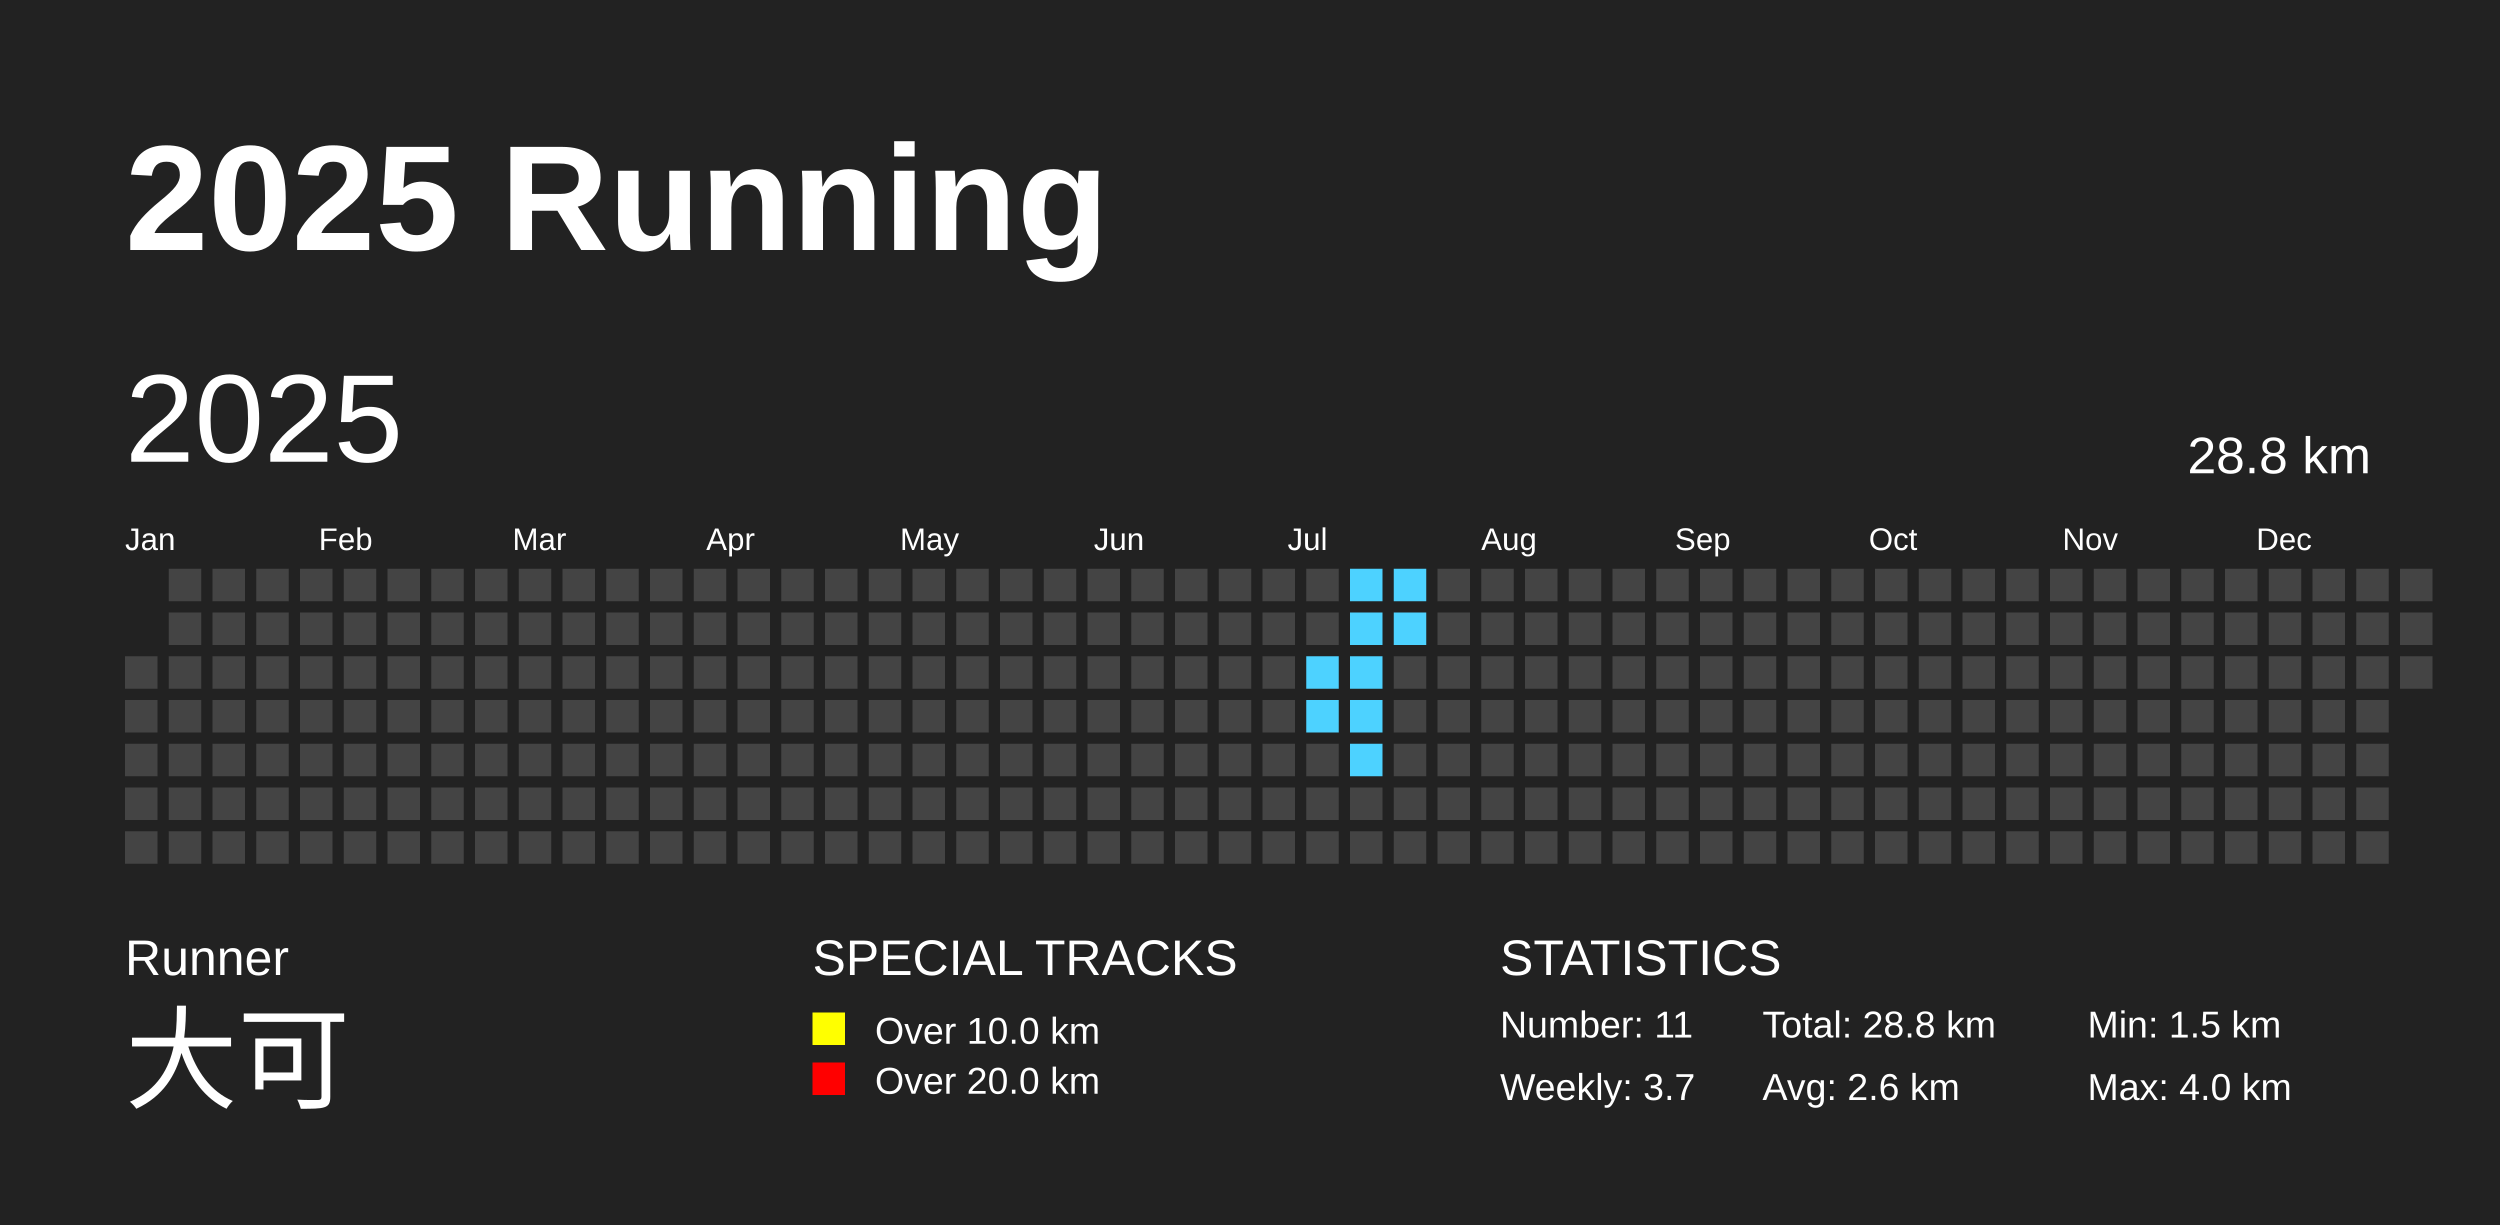
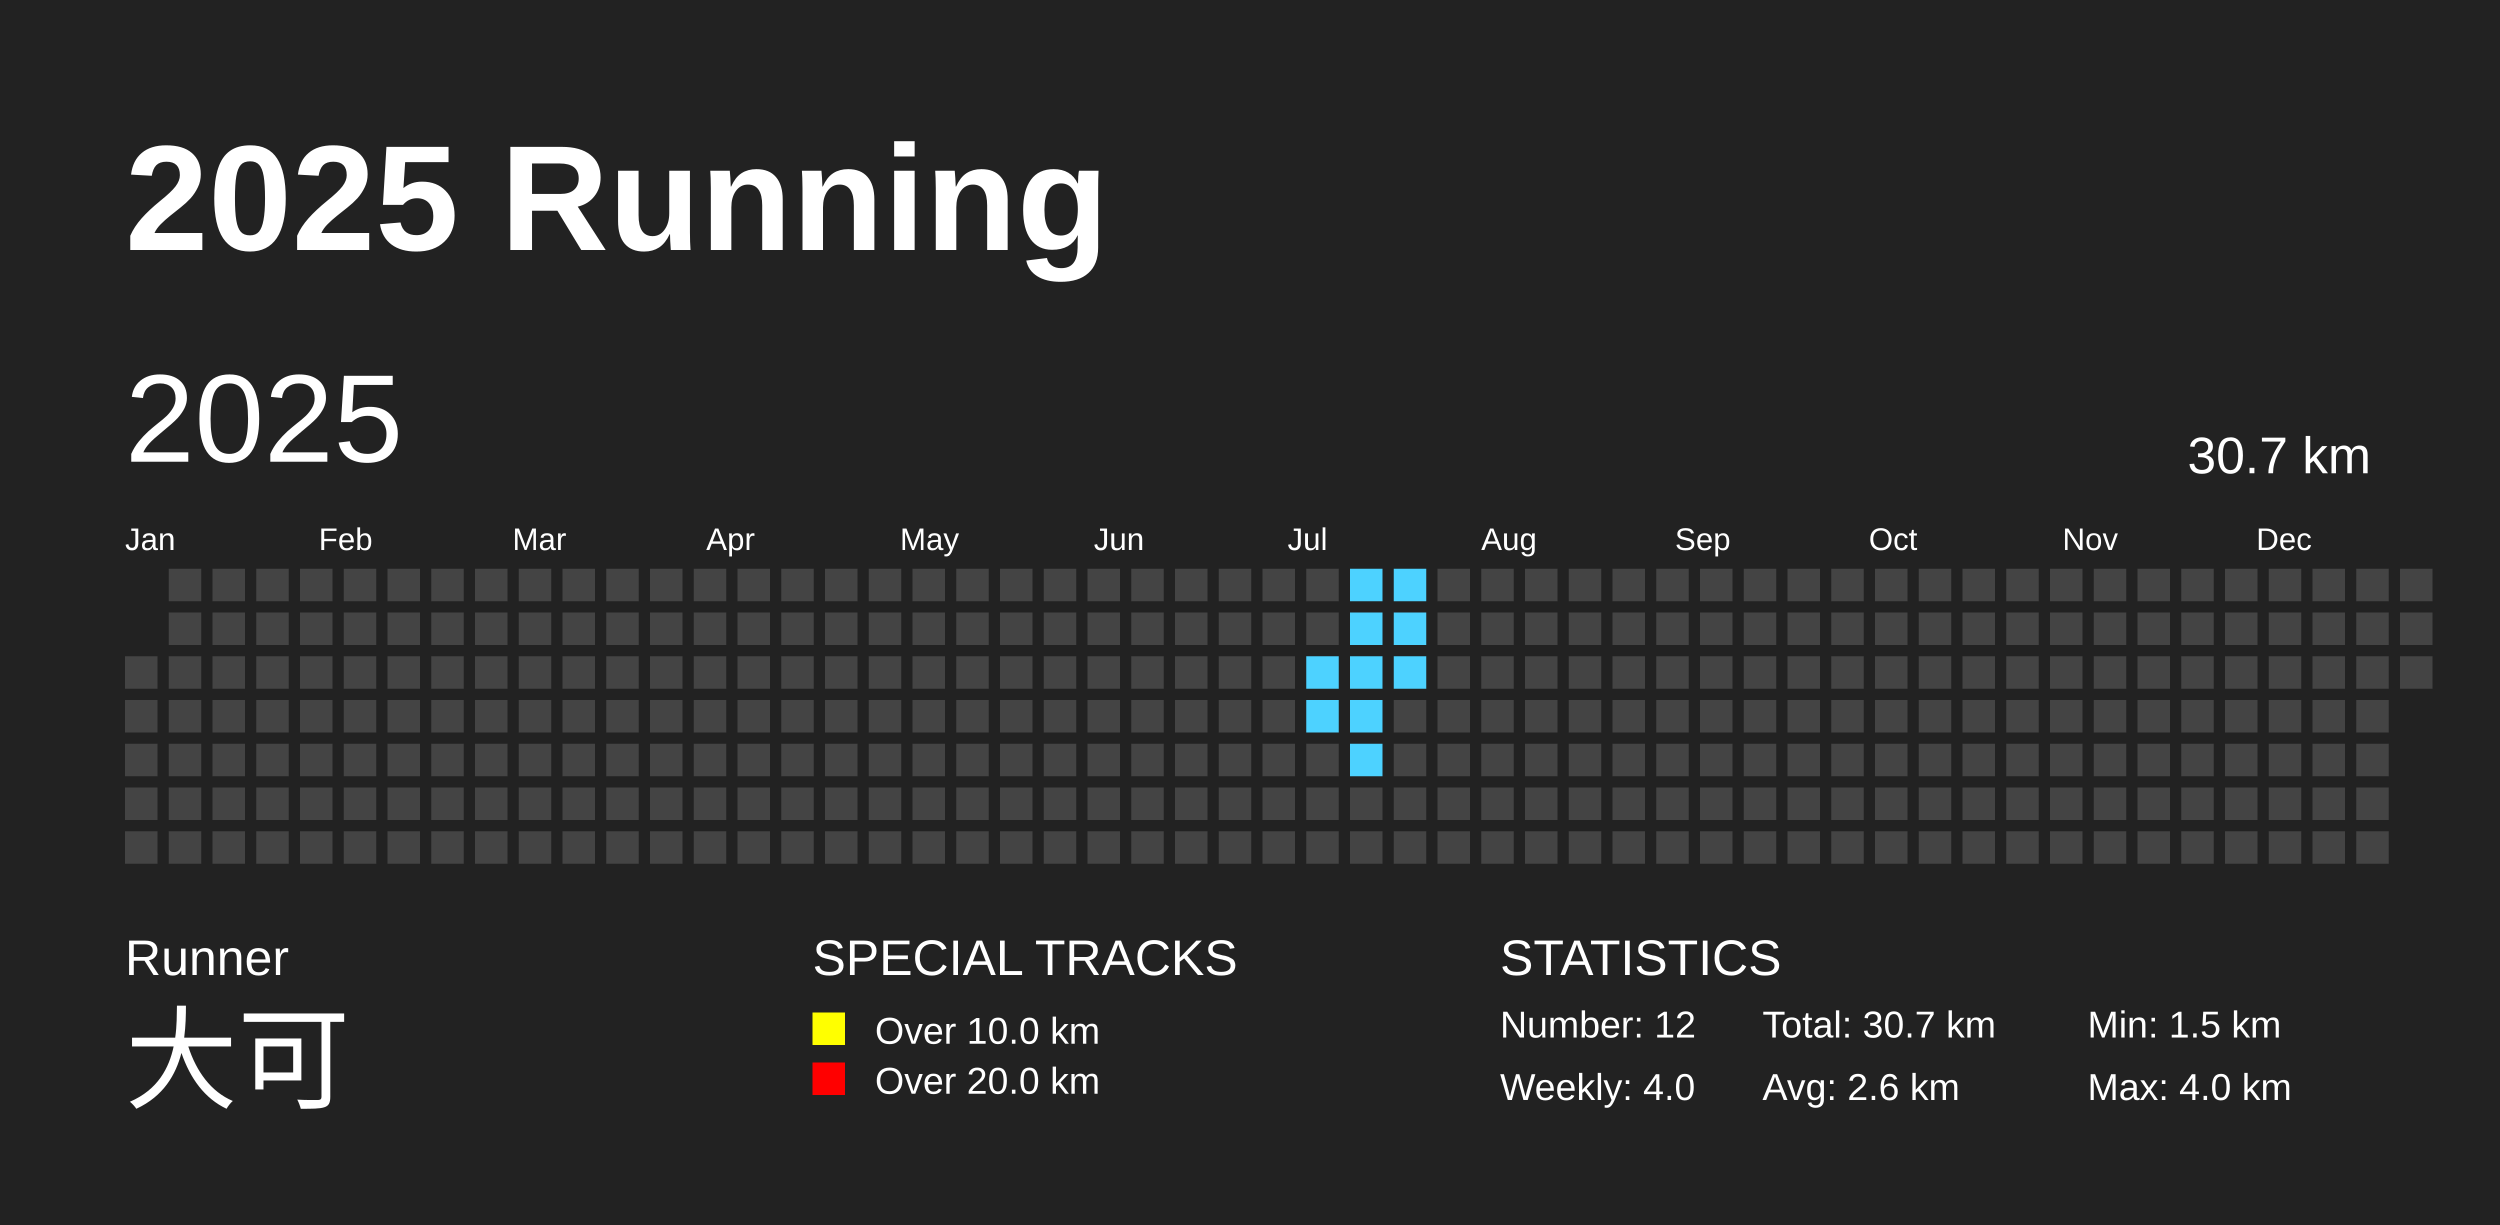
<svg xmlns="http://www.w3.org/2000/svg" baseProfile="full" height="98mm" version="1.1" viewBox="0,0,200,98" width="200mm">
  <defs />
  <rect fill="#222222" height="98" width="200" x="0" y="0" />
  <text fill="#FFFFFF" style="font-size:12px; font-family:Arial; font-weight:bold;" x="10" y="20">2025 Running</text>
  <text fill="#FFFFFF" style="font-size:4px; font-family:Arial" x="10" y="78">Runner</text>
  <text fill="#FFFFFF" style="font-size:9px; font-family:Arial" x="10" y="88">大可</text>
  <text fill="#FFFFFF" style="font-size:4px; font-family:Arial" x="65" y="78">SPECIAL TRACKS</text>
  <rect fill="yellow" height="2.6" width="2.6" x="65" y="81" />
  <text fill="#FFFFFF" style="font-size:3px; font-family:Arial" x="70" y="83.5">Over 10.0 km</text>
  <rect fill="red" height="2.6" width="2.6" x="65" y="85" />
  <text fill="#FFFFFF" style="font-size:3px; font-family:Arial" x="70" y="87.5">Over 20.0 km</text>
  <text fill="#FFFFFF" style="font-size:4px; font-family:Arial" x="120" y="78">STATISTICS</text>
-   <text fill="#FFFFFF" style="font-size:3px; font-family:Arial" x="120" y="83">Number: 11</text>
-   <text fill="#FFFFFF" style="font-size:3px; font-family:Arial" x="120" y="88">Weekly: 3.7</text>
-   <text fill="#FFFFFF" style="font-size:3px; font-family:Arial" x="141" y="83">Total: 28.8 km</text>
+   <text fill="#FFFFFF" style="font-size:3px; font-family:Arial" x="120" y="83">Number: 12</text>
+   <text fill="#FFFFFF" style="font-size:3px; font-family:Arial" x="120" y="88">Weekly: 4.0</text>
+   <text fill="#FFFFFF" style="font-size:3px; font-family:Arial" x="141" y="83">Total: 30.7 km</text>
  <text fill="#FFFFFF" style="font-size:3px; font-family:Arial" x="141" y="88">Avg: 2.6 km</text>
  <text fill="#FFFFFF" style="font-size:3px; font-family:Arial" x="167" y="83">Min: 1.5 km</text>
  <text fill="#FFFFFF" style="font-size:3px; font-family:Arial" x="167" y="88">Max: 4.0 km</text>
  <text dominant-baseline="hanging" fill="#FFFFFF" style="font-size:10.0px; font-family:Arial;" x="10" y="30">2025</text>
-   <text dominant-baseline="hanging" fill="#FFFFFF" style="font-size:4.125px; font-family:Arial;" x="175" y="35">28.8 km</text>
+   <text dominant-baseline="hanging" fill="#FFFFFF" style="font-size:4.125px; font-family:Arial;" x="175" y="35">30.7 km</text>
  <text fill="#FFFFFF" style="font-size:2.5px; font-family:Arial" x="10.0" y="44">Jan</text>
  <text fill="#FFFFFF" style="font-size:2.5px; font-family:Arial" x="25.5" y="44">Feb</text>
  <text fill="#FFFFFF" style="font-size:2.5px; font-family:Arial" x="41.0" y="44">Mar</text>
  <text fill="#FFFFFF" style="font-size:2.5px; font-family:Arial" x="56.5" y="44">Apr</text>
  <text fill="#FFFFFF" style="font-size:2.5px; font-family:Arial" x="72.0" y="44">May</text>
  <text fill="#FFFFFF" style="font-size:2.5px; font-family:Arial" x="87.5" y="44">Jun</text>
  <text fill="#FFFFFF" style="font-size:2.5px; font-family:Arial" x="103.0" y="44">Jul</text>
  <text fill="#FFFFFF" style="font-size:2.5px; font-family:Arial" x="118.5" y="44">Aug</text>
  <text fill="#FFFFFF" style="font-size:2.5px; font-family:Arial" x="134.0" y="44">Sep</text>
  <text fill="#FFFFFF" style="font-size:2.5px; font-family:Arial" x="149.5" y="44">Oct</text>
  <text fill="#FFFFFF" style="font-size:2.5px; font-family:Arial" x="165.0" y="44">Nov</text>
  <text fill="#FFFFFF" style="font-size:2.5px; font-family:Arial" x="180.5" y="44">Dec</text>
  <rect fill="#444444" height="2.6" width="2.6" x="10.0" y="52.5" />
  <rect fill="#444444" height="2.6" width="2.6" x="10.0" y="56.0" />
  <rect fill="#444444" height="2.6" width="2.6" x="10.0" y="59.5" />
  <rect fill="#444444" height="2.6" width="2.6" x="10.0" y="63.0" />
  <rect fill="#444444" height="2.6" width="2.6" x="10.0" y="66.5" />
  <rect fill="#444444" height="2.6" width="2.6" x="13.5" y="45.5" />
  <rect fill="#444444" height="2.6" width="2.6" x="13.5" y="49.0" />
  <rect fill="#444444" height="2.6" width="2.6" x="13.5" y="52.5" />
  <rect fill="#444444" height="2.6" width="2.6" x="13.5" y="56.0" />
  <rect fill="#444444" height="2.6" width="2.6" x="13.5" y="59.5" />
  <rect fill="#444444" height="2.6" width="2.6" x="13.5" y="63.0" />
  <rect fill="#444444" height="2.6" width="2.6" x="13.5" y="66.5" />
  <rect fill="#444444" height="2.6" width="2.6" x="17.0" y="45.5" />
  <rect fill="#444444" height="2.6" width="2.6" x="17.0" y="49.0" />
  <rect fill="#444444" height="2.6" width="2.6" x="17.0" y="52.5" />
  <rect fill="#444444" height="2.6" width="2.6" x="17.0" y="56.0" />
  <rect fill="#444444" height="2.6" width="2.6" x="17.0" y="59.5" />
  <rect fill="#444444" height="2.6" width="2.6" x="17.0" y="63.0" />
  <rect fill="#444444" height="2.6" width="2.6" x="17.0" y="66.5" />
  <rect fill="#444444" height="2.6" width="2.6" x="20.5" y="45.5" />
  <rect fill="#444444" height="2.6" width="2.6" x="20.5" y="49.0" />
  <rect fill="#444444" height="2.6" width="2.6" x="20.5" y="52.5" />
  <rect fill="#444444" height="2.6" width="2.6" x="20.5" y="56.0" />
  <rect fill="#444444" height="2.6" width="2.6" x="20.5" y="59.5" />
  <rect fill="#444444" height="2.6" width="2.6" x="20.5" y="63.0" />
  <rect fill="#444444" height="2.6" width="2.6" x="20.5" y="66.5" />
  <rect fill="#444444" height="2.6" width="2.6" x="24.0" y="45.5" />
  <rect fill="#444444" height="2.6" width="2.6" x="24.0" y="49.0" />
  <rect fill="#444444" height="2.6" width="2.6" x="24.0" y="52.5" />
  <rect fill="#444444" height="2.6" width="2.6" x="24.0" y="56.0" />
  <rect fill="#444444" height="2.6" width="2.6" x="24.0" y="59.5" />
  <rect fill="#444444" height="2.6" width="2.6" x="24.0" y="63.0" />
  <rect fill="#444444" height="2.6" width="2.6" x="24.0" y="66.5" />
  <rect fill="#444444" height="2.6" width="2.6" x="27.5" y="45.5" />
  <rect fill="#444444" height="2.6" width="2.6" x="27.5" y="49.0" />
  <rect fill="#444444" height="2.6" width="2.6" x="27.5" y="52.5" />
  <rect fill="#444444" height="2.6" width="2.6" x="27.5" y="56.0" />
  <rect fill="#444444" height="2.6" width="2.6" x="27.5" y="59.5" />
  <rect fill="#444444" height="2.6" width="2.6" x="27.5" y="63.0" />
  <rect fill="#444444" height="2.6" width="2.6" x="27.5" y="66.5" />
  <rect fill="#444444" height="2.6" width="2.6" x="31.0" y="45.5" />
  <rect fill="#444444" height="2.6" width="2.6" x="31.0" y="49.0" />
  <rect fill="#444444" height="2.6" width="2.6" x="31.0" y="52.5" />
  <rect fill="#444444" height="2.6" width="2.6" x="31.0" y="56.0" />
  <rect fill="#444444" height="2.6" width="2.6" x="31.0" y="59.5" />
  <rect fill="#444444" height="2.6" width="2.6" x="31.0" y="63.0" />
  <rect fill="#444444" height="2.6" width="2.6" x="31.0" y="66.5" />
  <rect fill="#444444" height="2.6" width="2.6" x="34.5" y="45.5" />
  <rect fill="#444444" height="2.6" width="2.6" x="34.5" y="49.0" />
  <rect fill="#444444" height="2.6" width="2.6" x="34.5" y="52.5" />
  <rect fill="#444444" height="2.6" width="2.6" x="34.5" y="56.0" />
  <rect fill="#444444" height="2.6" width="2.6" x="34.5" y="59.5" />
  <rect fill="#444444" height="2.6" width="2.6" x="34.5" y="63.0" />
  <rect fill="#444444" height="2.6" width="2.6" x="34.5" y="66.5" />
  <rect fill="#444444" height="2.6" width="2.6" x="38.0" y="45.5" />
  <rect fill="#444444" height="2.6" width="2.6" x="38.0" y="49.0" />
  <rect fill="#444444" height="2.6" width="2.6" x="38.0" y="52.5" />
  <rect fill="#444444" height="2.6" width="2.6" x="38.0" y="56.0" />
  <rect fill="#444444" height="2.6" width="2.6" x="38.0" y="59.5" />
  <rect fill="#444444" height="2.6" width="2.6" x="38.0" y="63.0" />
  <rect fill="#444444" height="2.6" width="2.6" x="38.0" y="66.5" />
  <rect fill="#444444" height="2.6" width="2.6" x="41.5" y="45.5" />
  <rect fill="#444444" height="2.6" width="2.6" x="41.5" y="49.0" />
  <rect fill="#444444" height="2.6" width="2.6" x="41.5" y="52.5" />
  <rect fill="#444444" height="2.6" width="2.6" x="41.5" y="56.0" />
  <rect fill="#444444" height="2.6" width="2.6" x="41.5" y="59.5" />
  <rect fill="#444444" height="2.6" width="2.6" x="41.5" y="63.0" />
  <rect fill="#444444" height="2.6" width="2.6" x="41.5" y="66.5" />
  <rect fill="#444444" height="2.6" width="2.6" x="45.0" y="45.5" />
  <rect fill="#444444" height="2.6" width="2.6" x="45.0" y="49.0" />
  <rect fill="#444444" height="2.6" width="2.6" x="45.0" y="52.5" />
  <rect fill="#444444" height="2.6" width="2.6" x="45.0" y="56.0" />
  <rect fill="#444444" height="2.6" width="2.6" x="45.0" y="59.5" />
  <rect fill="#444444" height="2.6" width="2.6" x="45.0" y="63.0" />
  <rect fill="#444444" height="2.6" width="2.6" x="45.0" y="66.5" />
  <rect fill="#444444" height="2.6" width="2.6" x="48.5" y="45.5" />
  <rect fill="#444444" height="2.6" width="2.6" x="48.5" y="49.0" />
  <rect fill="#444444" height="2.6" width="2.6" x="48.5" y="52.5" />
  <rect fill="#444444" height="2.6" width="2.6" x="48.5" y="56.0" />
  <rect fill="#444444" height="2.6" width="2.6" x="48.5" y="59.5" />
  <rect fill="#444444" height="2.6" width="2.6" x="48.5" y="63.0" />
  <rect fill="#444444" height="2.6" width="2.6" x="48.5" y="66.5" />
  <rect fill="#444444" height="2.6" width="2.6" x="52.0" y="45.5" />
  <rect fill="#444444" height="2.6" width="2.6" x="52.0" y="49.0" />
  <rect fill="#444444" height="2.6" width="2.6" x="52.0" y="52.5" />
  <rect fill="#444444" height="2.6" width="2.6" x="52.0" y="56.0" />
  <rect fill="#444444" height="2.6" width="2.6" x="52.0" y="59.5" />
  <rect fill="#444444" height="2.6" width="2.6" x="52.0" y="63.0" />
  <rect fill="#444444" height="2.6" width="2.6" x="52.0" y="66.5" />
  <rect fill="#444444" height="2.6" width="2.6" x="55.5" y="45.5" />
  <rect fill="#444444" height="2.6" width="2.6" x="55.5" y="49.0" />
  <rect fill="#444444" height="2.6" width="2.6" x="55.5" y="52.5" />
  <rect fill="#444444" height="2.6" width="2.6" x="55.5" y="56.0" />
  <rect fill="#444444" height="2.6" width="2.6" x="55.5" y="59.5" />
  <rect fill="#444444" height="2.6" width="2.6" x="55.5" y="63.0" />
  <rect fill="#444444" height="2.6" width="2.6" x="55.5" y="66.5" />
  <rect fill="#444444" height="2.6" width="2.6" x="59.0" y="45.5" />
  <rect fill="#444444" height="2.6" width="2.6" x="59.0" y="49.0" />
  <rect fill="#444444" height="2.6" width="2.6" x="59.0" y="52.5" />
  <rect fill="#444444" height="2.6" width="2.6" x="59.0" y="56.0" />
  <rect fill="#444444" height="2.6" width="2.6" x="59.0" y="59.5" />
  <rect fill="#444444" height="2.6" width="2.6" x="59.0" y="63.0" />
  <rect fill="#444444" height="2.6" width="2.6" x="59.0" y="66.5" />
  <rect fill="#444444" height="2.6" width="2.6" x="62.5" y="45.5" />
  <rect fill="#444444" height="2.6" width="2.6" x="62.5" y="49.0" />
  <rect fill="#444444" height="2.6" width="2.6" x="62.5" y="52.5" />
  <rect fill="#444444" height="2.6" width="2.6" x="62.5" y="56.0" />
  <rect fill="#444444" height="2.6" width="2.6" x="62.5" y="59.5" />
  <rect fill="#444444" height="2.6" width="2.6" x="62.5" y="63.0" />
  <rect fill="#444444" height="2.6" width="2.6" x="62.5" y="66.5" />
  <rect fill="#444444" height="2.6" width="2.6" x="66.0" y="45.5" />
  <rect fill="#444444" height="2.6" width="2.6" x="66.0" y="49.0" />
  <rect fill="#444444" height="2.6" width="2.6" x="66.0" y="52.5" />
  <rect fill="#444444" height="2.6" width="2.6" x="66.0" y="56.0" />
  <rect fill="#444444" height="2.6" width="2.6" x="66.0" y="59.5" />
  <rect fill="#444444" height="2.6" width="2.6" x="66.0" y="63.0" />
  <rect fill="#444444" height="2.6" width="2.6" x="66.0" y="66.5" />
  <rect fill="#444444" height="2.6" width="2.6" x="69.5" y="45.5" />
  <rect fill="#444444" height="2.6" width="2.6" x="69.5" y="49.0" />
  <rect fill="#444444" height="2.6" width="2.6" x="69.5" y="52.5" />
  <rect fill="#444444" height="2.6" width="2.6" x="69.5" y="56.0" />
  <rect fill="#444444" height="2.6" width="2.6" x="69.5" y="59.5" />
  <rect fill="#444444" height="2.6" width="2.6" x="69.5" y="63.0" />
  <rect fill="#444444" height="2.6" width="2.6" x="69.5" y="66.5" />
  <rect fill="#444444" height="2.6" width="2.6" x="73.0" y="45.5" />
  <rect fill="#444444" height="2.6" width="2.6" x="73.0" y="49.0" />
  <rect fill="#444444" height="2.6" width="2.6" x="73.0" y="52.5" />
  <rect fill="#444444" height="2.6" width="2.6" x="73.0" y="56.0" />
  <rect fill="#444444" height="2.6" width="2.6" x="73.0" y="59.5" />
  <rect fill="#444444" height="2.6" width="2.6" x="73.0" y="63.0" />
  <rect fill="#444444" height="2.6" width="2.6" x="73.0" y="66.5" />
  <rect fill="#444444" height="2.6" width="2.6" x="76.5" y="45.5" />
  <rect fill="#444444" height="2.6" width="2.6" x="76.5" y="49.0" />
  <rect fill="#444444" height="2.6" width="2.6" x="76.5" y="52.5" />
  <rect fill="#444444" height="2.6" width="2.6" x="76.5" y="56.0" />
  <rect fill="#444444" height="2.6" width="2.6" x="76.5" y="59.5" />
  <rect fill="#444444" height="2.6" width="2.6" x="76.5" y="63.0" />
  <rect fill="#444444" height="2.6" width="2.6" x="76.5" y="66.5" />
  <rect fill="#444444" height="2.6" width="2.6" x="80.0" y="45.5" />
  <rect fill="#444444" height="2.6" width="2.6" x="80.0" y="49.0" />
  <rect fill="#444444" height="2.6" width="2.6" x="80.0" y="52.5" />
  <rect fill="#444444" height="2.6" width="2.6" x="80.0" y="56.0" />
  <rect fill="#444444" height="2.6" width="2.6" x="80.0" y="59.5" />
  <rect fill="#444444" height="2.6" width="2.6" x="80.0" y="63.0" />
  <rect fill="#444444" height="2.6" width="2.6" x="80.0" y="66.5" />
  <rect fill="#444444" height="2.6" width="2.6" x="83.5" y="45.5" />
  <rect fill="#444444" height="2.6" width="2.6" x="83.5" y="49.0" />
  <rect fill="#444444" height="2.6" width="2.6" x="83.5" y="52.5" />
  <rect fill="#444444" height="2.6" width="2.6" x="83.5" y="56.0" />
  <rect fill="#444444" height="2.6" width="2.6" x="83.5" y="59.5" />
  <rect fill="#444444" height="2.6" width="2.6" x="83.5" y="63.0" />
  <rect fill="#444444" height="2.6" width="2.6" x="83.5" y="66.5" />
  <rect fill="#444444" height="2.6" width="2.6" x="87.0" y="45.5" />
  <rect fill="#444444" height="2.6" width="2.6" x="87.0" y="49.0" />
  <rect fill="#444444" height="2.6" width="2.6" x="87.0" y="52.5" />
  <rect fill="#444444" height="2.6" width="2.6" x="87.0" y="56.0" />
  <rect fill="#444444" height="2.6" width="2.6" x="87.0" y="59.5" />
  <rect fill="#444444" height="2.6" width="2.6" x="87.0" y="63.0" />
  <rect fill="#444444" height="2.6" width="2.6" x="87.0" y="66.5" />
  <rect fill="#444444" height="2.6" width="2.6" x="90.5" y="45.5" />
  <rect fill="#444444" height="2.6" width="2.6" x="90.5" y="49.0" />
  <rect fill="#444444" height="2.6" width="2.6" x="90.5" y="52.5" />
  <rect fill="#444444" height="2.6" width="2.6" x="90.5" y="56.0" />
  <rect fill="#444444" height="2.6" width="2.6" x="90.5" y="59.5" />
  <rect fill="#444444" height="2.6" width="2.6" x="90.5" y="63.0" />
  <rect fill="#444444" height="2.6" width="2.6" x="90.5" y="66.5" />
  <rect fill="#444444" height="2.6" width="2.6" x="94.0" y="45.5" />
  <rect fill="#444444" height="2.6" width="2.6" x="94.0" y="49.0" />
  <rect fill="#444444" height="2.6" width="2.6" x="94.0" y="52.5" />
  <rect fill="#444444" height="2.6" width="2.6" x="94.0" y="56.0" />
  <rect fill="#444444" height="2.6" width="2.6" x="94.0" y="59.5" />
  <rect fill="#444444" height="2.6" width="2.6" x="94.0" y="63.0" />
  <rect fill="#444444" height="2.6" width="2.6" x="94.0" y="66.5" />
  <rect fill="#444444" height="2.6" width="2.6" x="97.5" y="45.5" />
  <rect fill="#444444" height="2.6" width="2.6" x="97.5" y="49.0" />
  <rect fill="#444444" height="2.6" width="2.6" x="97.5" y="52.5" />
  <rect fill="#444444" height="2.6" width="2.6" x="97.5" y="56.0" />
  <rect fill="#444444" height="2.6" width="2.6" x="97.5" y="59.5" />
  <rect fill="#444444" height="2.6" width="2.6" x="97.5" y="63.0" />
  <rect fill="#444444" height="2.6" width="2.6" x="97.5" y="66.5" />
  <rect fill="#444444" height="2.6" width="2.6" x="101.0" y="45.5" />
  <rect fill="#444444" height="2.6" width="2.6" x="101.0" y="49.0" />
  <rect fill="#444444" height="2.6" width="2.6" x="101.0" y="52.5" />
  <rect fill="#444444" height="2.6" width="2.6" x="101.0" y="56.0" />
  <rect fill="#444444" height="2.6" width="2.6" x="101.0" y="59.5" />
  <rect fill="#444444" height="2.6" width="2.6" x="101.0" y="63.0" />
  <rect fill="#444444" height="2.6" width="2.6" x="101.0" y="66.5" />
  <rect fill="#444444" height="2.6" width="2.6" x="104.5" y="45.5" />
  <rect fill="#444444" height="2.6" width="2.6" x="104.5" y="49.0" />
  <rect fill="#4DD2FF" height="2.6" width="2.6" x="104.5" y="52.5" />
  <rect fill="#4DD2FF" height="2.6" width="2.6" x="104.5" y="56.0" />
  <rect fill="#444444" height="2.6" width="2.6" x="104.5" y="59.5" />
  <rect fill="#444444" height="2.6" width="2.6" x="104.5" y="63.0" />
  <rect fill="#444444" height="2.6" width="2.6" x="104.5" y="66.5" />
  <rect fill="#4DD2FF" height="2.6" width="2.6" x="108.0" y="45.5" />
  <rect fill="#4DD2FF" height="2.6" width="2.6" x="108.0" y="49.0" />
  <rect fill="#4DD2FF" height="2.6" width="2.6" x="108.0" y="52.5" />
  <rect fill="#4DD2FF" height="2.6" width="2.6" x="108.0" y="56.0" />
  <rect fill="#4DD2FF" height="2.6" width="2.6" x="108.0" y="59.5" />
  <rect fill="#444444" height="2.6" width="2.6" x="108.0" y="63.0" />
  <rect fill="#444444" height="2.6" width="2.6" x="108.0" y="66.5" />
  <rect fill="#4DD2FF" height="2.6" width="2.6" x="111.5" y="45.5" />
  <rect fill="#4DD2FF" height="2.6" width="2.6" x="111.5" y="49.0" />
-   <rect fill="#444444" height="2.6" width="2.6" x="111.5" y="52.5" />
+   <rect fill="#4DD2FF" height="2.6" width="2.6" x="111.5" y="52.5" />
  <rect fill="#444444" height="2.6" width="2.6" x="111.5" y="56.0" />
  <rect fill="#444444" height="2.6" width="2.6" x="111.5" y="59.5" />
  <rect fill="#444444" height="2.6" width="2.6" x="111.5" y="63.0" />
  <rect fill="#444444" height="2.6" width="2.6" x="111.5" y="66.5" />
  <rect fill="#444444" height="2.6" width="2.6" x="115.0" y="45.5" />
  <rect fill="#444444" height="2.6" width="2.6" x="115.0" y="49.0" />
  <rect fill="#444444" height="2.6" width="2.6" x="115.0" y="52.5" />
  <rect fill="#444444" height="2.6" width="2.6" x="115.0" y="56.0" />
  <rect fill="#444444" height="2.6" width="2.6" x="115.0" y="59.5" />
  <rect fill="#444444" height="2.6" width="2.6" x="115.0" y="63.0" />
  <rect fill="#444444" height="2.6" width="2.6" x="115.0" y="66.5" />
  <rect fill="#444444" height="2.6" width="2.6" x="118.5" y="45.5" />
  <rect fill="#444444" height="2.6" width="2.6" x="118.5" y="49.0" />
  <rect fill="#444444" height="2.6" width="2.6" x="118.5" y="52.5" />
  <rect fill="#444444" height="2.6" width="2.6" x="118.5" y="56.0" />
  <rect fill="#444444" height="2.6" width="2.6" x="118.5" y="59.5" />
  <rect fill="#444444" height="2.6" width="2.6" x="118.5" y="63.0" />
  <rect fill="#444444" height="2.6" width="2.6" x="118.5" y="66.5" />
  <rect fill="#444444" height="2.6" width="2.6" x="122.0" y="45.5" />
  <rect fill="#444444" height="2.6" width="2.6" x="122.0" y="49.0" />
  <rect fill="#444444" height="2.6" width="2.6" x="122.0" y="52.5" />
  <rect fill="#444444" height="2.6" width="2.6" x="122.0" y="56.0" />
  <rect fill="#444444" height="2.6" width="2.6" x="122.0" y="59.5" />
  <rect fill="#444444" height="2.6" width="2.6" x="122.0" y="63.0" />
  <rect fill="#444444" height="2.6" width="2.6" x="122.0" y="66.5" />
  <rect fill="#444444" height="2.6" width="2.6" x="125.5" y="45.5" />
  <rect fill="#444444" height="2.6" width="2.6" x="125.5" y="49.0" />
  <rect fill="#444444" height="2.6" width="2.6" x="125.5" y="52.5" />
  <rect fill="#444444" height="2.6" width="2.6" x="125.5" y="56.0" />
  <rect fill="#444444" height="2.6" width="2.6" x="125.5" y="59.5" />
  <rect fill="#444444" height="2.6" width="2.6" x="125.5" y="63.0" />
  <rect fill="#444444" height="2.6" width="2.6" x="125.5" y="66.5" />
  <rect fill="#444444" height="2.6" width="2.6" x="129.0" y="45.5" />
  <rect fill="#444444" height="2.6" width="2.6" x="129.0" y="49.0" />
  <rect fill="#444444" height="2.6" width="2.6" x="129.0" y="52.5" />
  <rect fill="#444444" height="2.6" width="2.6" x="129.0" y="56.0" />
  <rect fill="#444444" height="2.6" width="2.6" x="129.0" y="59.5" />
  <rect fill="#444444" height="2.6" width="2.6" x="129.0" y="63.0" />
  <rect fill="#444444" height="2.6" width="2.6" x="129.0" y="66.5" />
  <rect fill="#444444" height="2.6" width="2.6" x="132.5" y="45.5" />
  <rect fill="#444444" height="2.6" width="2.6" x="132.5" y="49.0" />
  <rect fill="#444444" height="2.6" width="2.6" x="132.5" y="52.5" />
  <rect fill="#444444" height="2.6" width="2.6" x="132.5" y="56.0" />
  <rect fill="#444444" height="2.6" width="2.6" x="132.5" y="59.5" />
  <rect fill="#444444" height="2.6" width="2.6" x="132.5" y="63.0" />
  <rect fill="#444444" height="2.6" width="2.6" x="132.5" y="66.5" />
  <rect fill="#444444" height="2.6" width="2.6" x="136.0" y="45.5" />
  <rect fill="#444444" height="2.6" width="2.6" x="136.0" y="49.0" />
  <rect fill="#444444" height="2.6" width="2.6" x="136.0" y="52.5" />
  <rect fill="#444444" height="2.6" width="2.6" x="136.0" y="56.0" />
  <rect fill="#444444" height="2.6" width="2.6" x="136.0" y="59.5" />
  <rect fill="#444444" height="2.6" width="2.6" x="136.0" y="63.0" />
  <rect fill="#444444" height="2.6" width="2.6" x="136.0" y="66.5" />
  <rect fill="#444444" height="2.6" width="2.6" x="139.5" y="45.5" />
  <rect fill="#444444" height="2.6" width="2.6" x="139.5" y="49.0" />
  <rect fill="#444444" height="2.6" width="2.6" x="139.5" y="52.5" />
  <rect fill="#444444" height="2.6" width="2.6" x="139.5" y="56.0" />
  <rect fill="#444444" height="2.6" width="2.6" x="139.5" y="59.5" />
  <rect fill="#444444" height="2.6" width="2.6" x="139.5" y="63.0" />
  <rect fill="#444444" height="2.6" width="2.6" x="139.5" y="66.5" />
  <rect fill="#444444" height="2.6" width="2.6" x="143.0" y="45.5" />
  <rect fill="#444444" height="2.6" width="2.6" x="143.0" y="49.0" />
  <rect fill="#444444" height="2.6" width="2.6" x="143.0" y="52.5" />
  <rect fill="#444444" height="2.6" width="2.6" x="143.0" y="56.0" />
  <rect fill="#444444" height="2.6" width="2.6" x="143.0" y="59.5" />
  <rect fill="#444444" height="2.6" width="2.6" x="143.0" y="63.0" />
  <rect fill="#444444" height="2.6" width="2.6" x="143.0" y="66.5" />
  <rect fill="#444444" height="2.6" width="2.6" x="146.5" y="45.5" />
  <rect fill="#444444" height="2.6" width="2.6" x="146.5" y="49.0" />
  <rect fill="#444444" height="2.6" width="2.6" x="146.5" y="52.5" />
  <rect fill="#444444" height="2.6" width="2.6" x="146.5" y="56.0" />
  <rect fill="#444444" height="2.6" width="2.6" x="146.5" y="59.5" />
  <rect fill="#444444" height="2.6" width="2.6" x="146.5" y="63.0" />
  <rect fill="#444444" height="2.6" width="2.6" x="146.5" y="66.5" />
  <rect fill="#444444" height="2.6" width="2.6" x="150.0" y="45.5" />
  <rect fill="#444444" height="2.6" width="2.6" x="150.0" y="49.0" />
  <rect fill="#444444" height="2.6" width="2.6" x="150.0" y="52.5" />
  <rect fill="#444444" height="2.6" width="2.6" x="150.0" y="56.0" />
  <rect fill="#444444" height="2.6" width="2.6" x="150.0" y="59.5" />
  <rect fill="#444444" height="2.6" width="2.6" x="150.0" y="63.0" />
  <rect fill="#444444" height="2.6" width="2.6" x="150.0" y="66.5" />
  <rect fill="#444444" height="2.6" width="2.6" x="153.5" y="45.5" />
  <rect fill="#444444" height="2.6" width="2.6" x="153.5" y="49.0" />
  <rect fill="#444444" height="2.6" width="2.6" x="153.5" y="52.5" />
  <rect fill="#444444" height="2.6" width="2.6" x="153.5" y="56.0" />
  <rect fill="#444444" height="2.6" width="2.6" x="153.5" y="59.5" />
  <rect fill="#444444" height="2.6" width="2.6" x="153.5" y="63.0" />
  <rect fill="#444444" height="2.6" width="2.6" x="153.5" y="66.5" />
  <rect fill="#444444" height="2.6" width="2.6" x="157.0" y="45.5" />
  <rect fill="#444444" height="2.6" width="2.6" x="157.0" y="49.0" />
  <rect fill="#444444" height="2.6" width="2.6" x="157.0" y="52.5" />
  <rect fill="#444444" height="2.6" width="2.6" x="157.0" y="56.0" />
  <rect fill="#444444" height="2.6" width="2.6" x="157.0" y="59.5" />
  <rect fill="#444444" height="2.6" width="2.6" x="157.0" y="63.0" />
  <rect fill="#444444" height="2.6" width="2.6" x="157.0" y="66.5" />
  <rect fill="#444444" height="2.6" width="2.6" x="160.5" y="45.5" />
  <rect fill="#444444" height="2.6" width="2.6" x="160.5" y="49.0" />
  <rect fill="#444444" height="2.6" width="2.6" x="160.5" y="52.5" />
  <rect fill="#444444" height="2.6" width="2.6" x="160.5" y="56.0" />
  <rect fill="#444444" height="2.6" width="2.6" x="160.5" y="59.5" />
  <rect fill="#444444" height="2.6" width="2.6" x="160.5" y="63.0" />
  <rect fill="#444444" height="2.6" width="2.6" x="160.5" y="66.5" />
  <rect fill="#444444" height="2.6" width="2.6" x="164.0" y="45.5" />
  <rect fill="#444444" height="2.6" width="2.6" x="164.0" y="49.0" />
  <rect fill="#444444" height="2.6" width="2.6" x="164.0" y="52.5" />
  <rect fill="#444444" height="2.6" width="2.6" x="164.0" y="56.0" />
  <rect fill="#444444" height="2.6" width="2.6" x="164.0" y="59.5" />
  <rect fill="#444444" height="2.6" width="2.6" x="164.0" y="63.0" />
  <rect fill="#444444" height="2.6" width="2.6" x="164.0" y="66.5" />
  <rect fill="#444444" height="2.6" width="2.6" x="167.5" y="45.5" />
  <rect fill="#444444" height="2.6" width="2.6" x="167.5" y="49.0" />
  <rect fill="#444444" height="2.6" width="2.6" x="167.5" y="52.5" />
  <rect fill="#444444" height="2.6" width="2.6" x="167.5" y="56.0" />
  <rect fill="#444444" height="2.6" width="2.6" x="167.5" y="59.5" />
  <rect fill="#444444" height="2.6" width="2.6" x="167.5" y="63.0" />
  <rect fill="#444444" height="2.6" width="2.6" x="167.5" y="66.5" />
  <rect fill="#444444" height="2.6" width="2.6" x="171.0" y="45.5" />
  <rect fill="#444444" height="2.6" width="2.6" x="171.0" y="49.0" />
  <rect fill="#444444" height="2.6" width="2.6" x="171.0" y="52.5" />
  <rect fill="#444444" height="2.6" width="2.6" x="171.0" y="56.0" />
  <rect fill="#444444" height="2.6" width="2.6" x="171.0" y="59.5" />
  <rect fill="#444444" height="2.6" width="2.6" x="171.0" y="63.0" />
  <rect fill="#444444" height="2.6" width="2.6" x="171.0" y="66.5" />
  <rect fill="#444444" height="2.6" width="2.6" x="174.5" y="45.5" />
  <rect fill="#444444" height="2.6" width="2.6" x="174.5" y="49.0" />
  <rect fill="#444444" height="2.6" width="2.6" x="174.5" y="52.5" />
  <rect fill="#444444" height="2.6" width="2.6" x="174.5" y="56.0" />
  <rect fill="#444444" height="2.6" width="2.6" x="174.5" y="59.5" />
  <rect fill="#444444" height="2.6" width="2.6" x="174.5" y="63.0" />
  <rect fill="#444444" height="2.6" width="2.6" x="174.5" y="66.5" />
  <rect fill="#444444" height="2.6" width="2.6" x="178.0" y="45.5" />
  <rect fill="#444444" height="2.6" width="2.6" x="178.0" y="49.0" />
  <rect fill="#444444" height="2.6" width="2.6" x="178.0" y="52.5" />
  <rect fill="#444444" height="2.6" width="2.6" x="178.0" y="56.0" />
  <rect fill="#444444" height="2.6" width="2.6" x="178.0" y="59.5" />
  <rect fill="#444444" height="2.6" width="2.6" x="178.0" y="63.0" />
  <rect fill="#444444" height="2.6" width="2.6" x="178.0" y="66.5" />
  <rect fill="#444444" height="2.6" width="2.6" x="181.5" y="45.5" />
  <rect fill="#444444" height="2.6" width="2.6" x="181.5" y="49.0" />
  <rect fill="#444444" height="2.6" width="2.6" x="181.5" y="52.5" />
  <rect fill="#444444" height="2.6" width="2.6" x="181.5" y="56.0" />
  <rect fill="#444444" height="2.6" width="2.6" x="181.5" y="59.5" />
  <rect fill="#444444" height="2.6" width="2.6" x="181.5" y="63.0" />
  <rect fill="#444444" height="2.6" width="2.6" x="181.5" y="66.5" />
  <rect fill="#444444" height="2.6" width="2.6" x="185.0" y="45.5" />
  <rect fill="#444444" height="2.6" width="2.6" x="185.0" y="49.0" />
  <rect fill="#444444" height="2.6" width="2.6" x="185.0" y="52.5" />
  <rect fill="#444444" height="2.6" width="2.6" x="185.0" y="56.0" />
  <rect fill="#444444" height="2.6" width="2.6" x="185.0" y="59.5" />
  <rect fill="#444444" height="2.6" width="2.6" x="185.0" y="63.0" />
  <rect fill="#444444" height="2.6" width="2.6" x="185.0" y="66.5" />
  <rect fill="#444444" height="2.6" width="2.6" x="188.5" y="45.5" />
  <rect fill="#444444" height="2.6" width="2.6" x="188.5" y="49.0" />
  <rect fill="#444444" height="2.6" width="2.6" x="188.5" y="52.5" />
  <rect fill="#444444" height="2.6" width="2.6" x="188.5" y="56.0" />
  <rect fill="#444444" height="2.6" width="2.6" x="188.5" y="59.5" />
  <rect fill="#444444" height="2.6" width="2.6" x="188.5" y="63.0" />
  <rect fill="#444444" height="2.6" width="2.6" x="188.5" y="66.5" />
  <rect fill="#444444" height="2.6" width="2.6" x="192.0" y="45.5" />
  <rect fill="#444444" height="2.6" width="2.6" x="192.0" y="49.0" />
  <rect fill="#444444" height="2.6" width="2.6" x="192.0" y="52.5" />
</svg>
